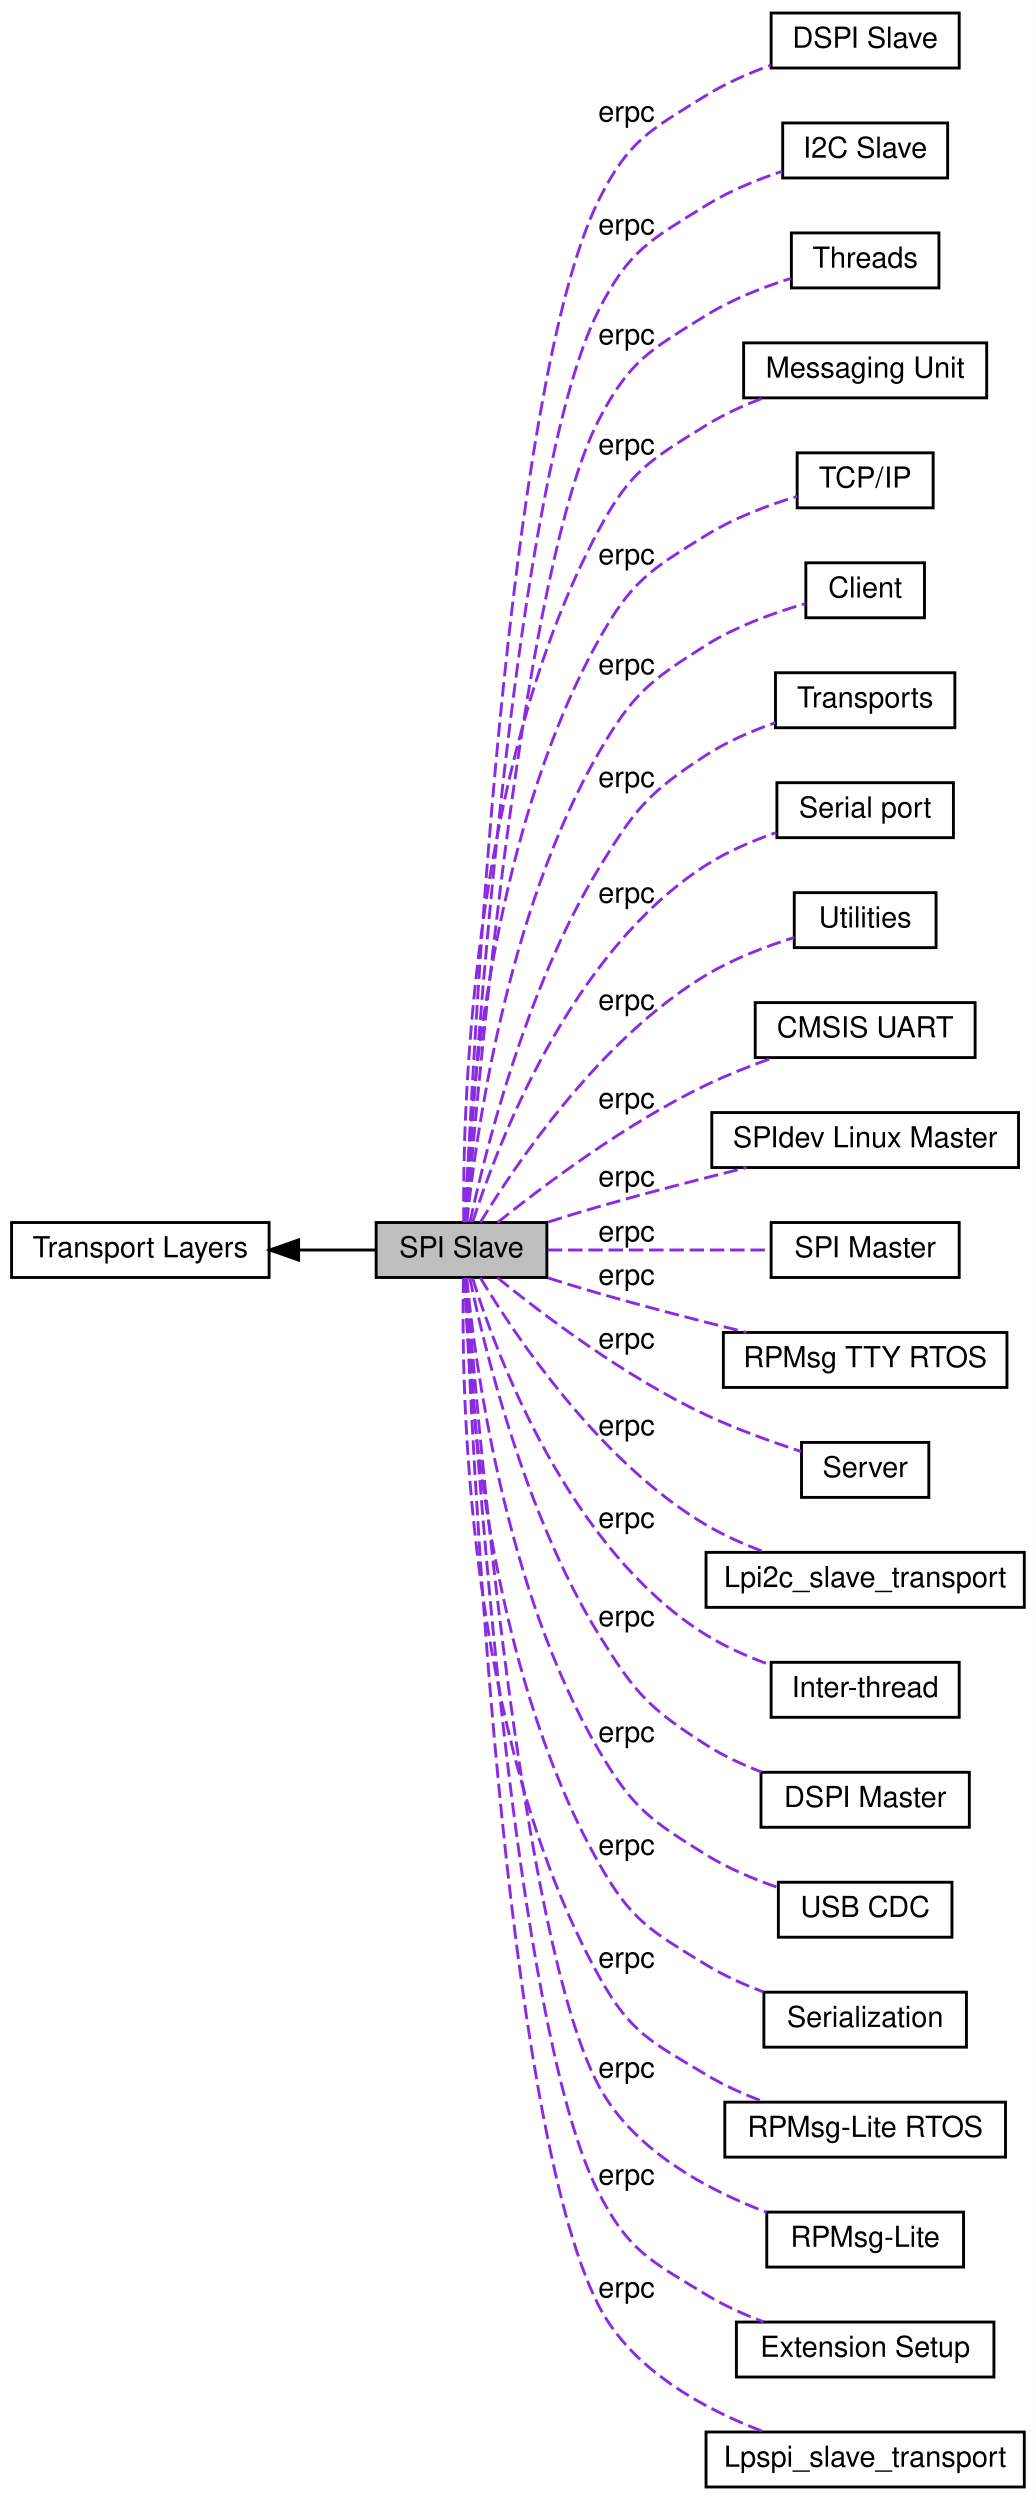
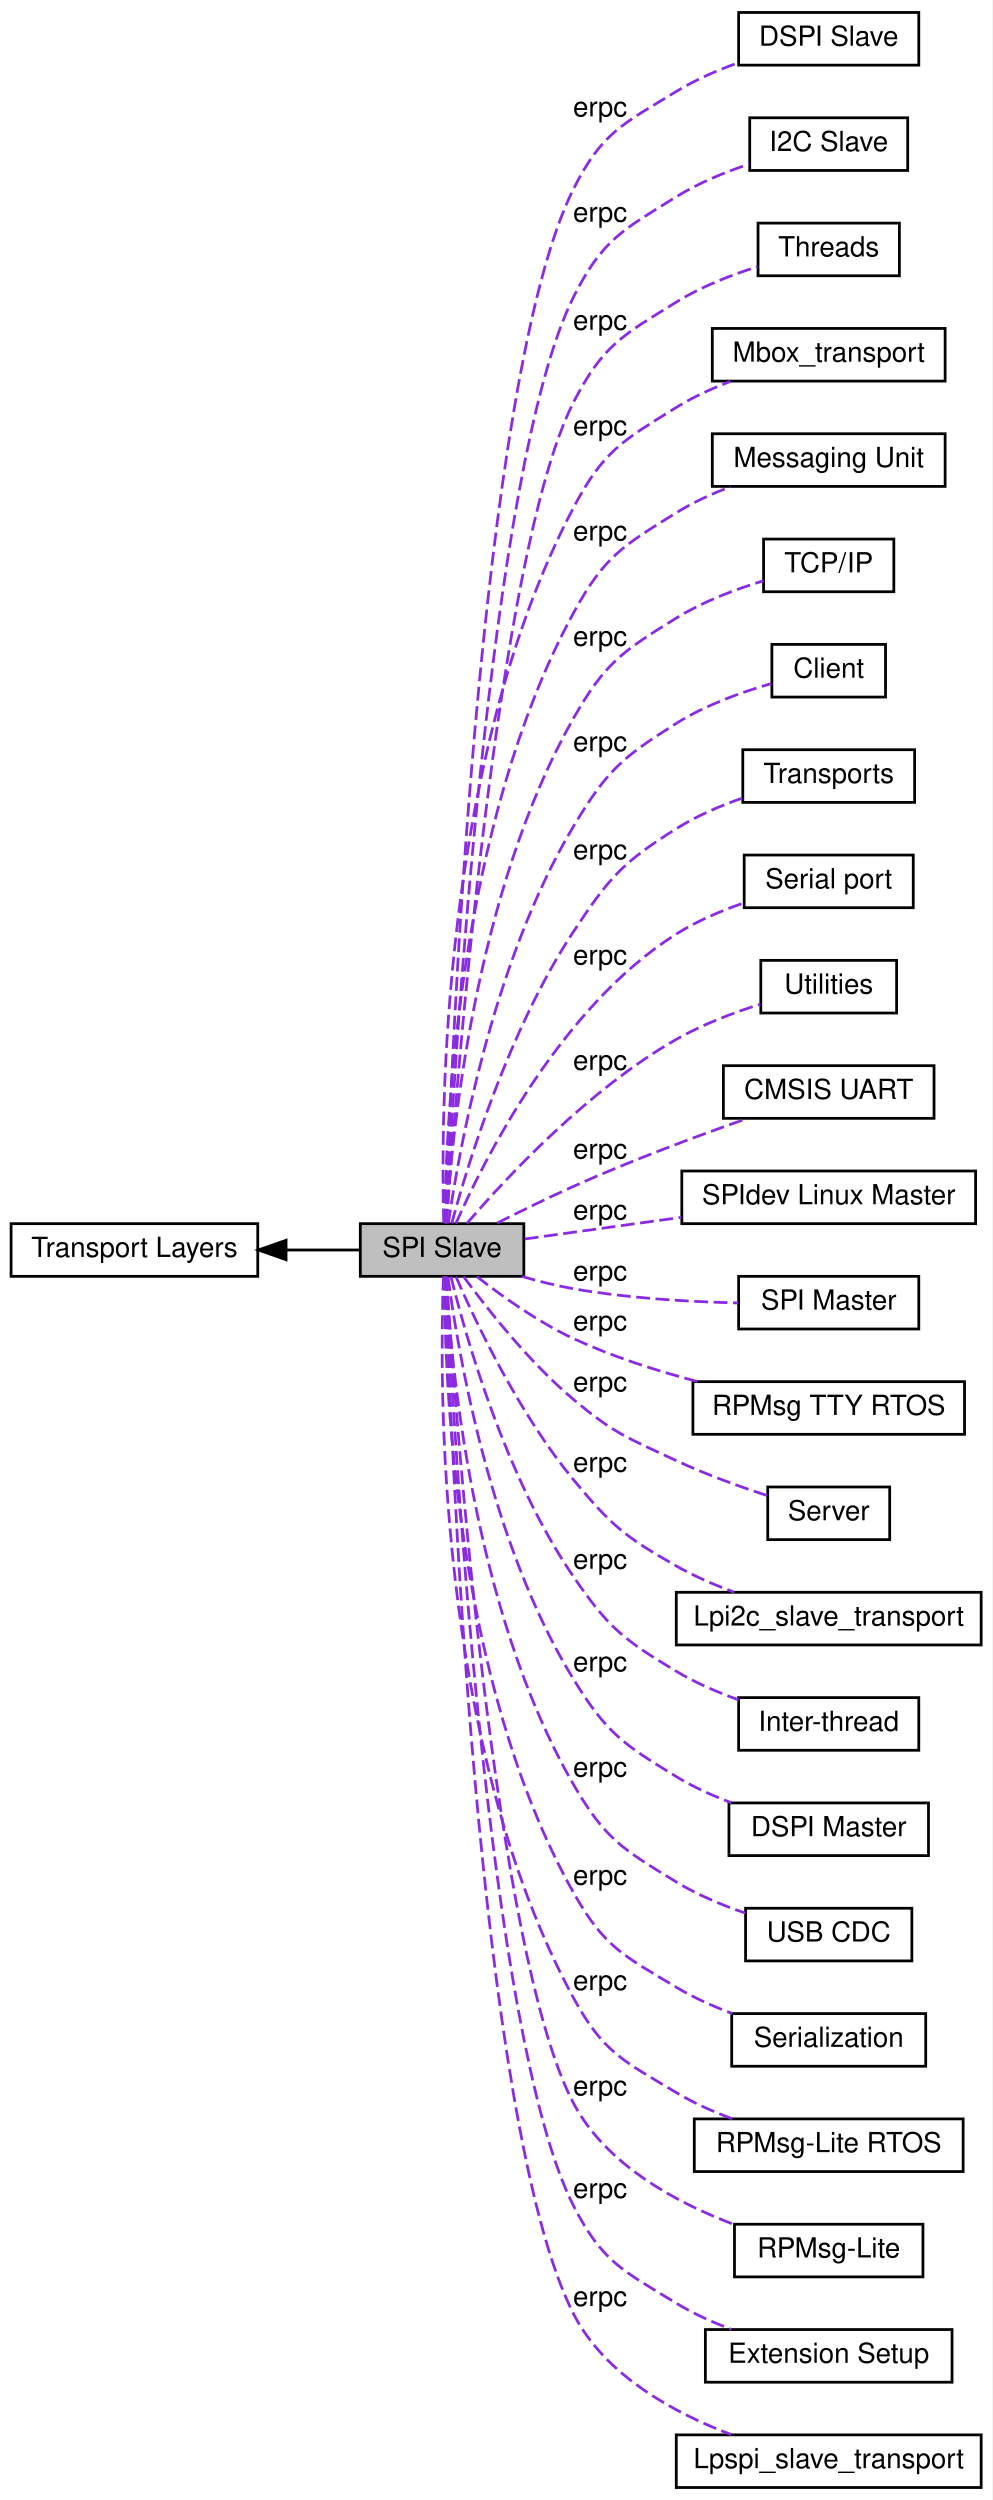
- <svg xmlns="http://www.w3.org/2000/svg" xmlns:xlink="http://www.w3.org/1999/xlink" width="358pt" height="864pt" viewBox="0.00 0.00 358.00 864.00">
-   <g id="graph0" class="graph" transform="scale(1 1) rotate(0) translate(4 860)">
-     <polygon fill="white" stroke="none" points="-4,4 -4,-860 354,-860 354,4 -4,4" />
+ <svg xmlns="http://www.w3.org/2000/svg" xmlns:xlink="http://www.w3.org/1999/xlink" width="358pt" height="902pt" viewBox="0.00 0.00 358.00 902.00">
+   <g id="graph0" class="graph" transform="scale(1 1) rotate(0) translate(4 898)">
+     <polygon fill="white" stroke="none" points="-4,4 -4,-898 354,-898 354,4 -4,4" />
    <g id="node1" class="node">
      <g id="a_node1">
        <a xlink:href="group__transports.html" target="_top" xlink:title="Transport layer classes. ">
-           <polygon fill="white" stroke="black" points="0,-418.5 0,-437.5 89,-437.5 89,-418.5 0,-418.5" />
-           <text text-anchor="middle" x="44.5" y="-425.5" font-family="Helvetica,sans-Serif" font-size="10.00">Transport Layers</text>
-         </a>
-       </g>
-     </g>
-     <g id="node11" class="node">
-       <polygon fill="#bfbfbf" stroke="black" points="126,-418.5 126,-437.5 185,-437.5 185,-418.5 126,-418.5" />
-       <text text-anchor="middle" x="155.5" y="-425.5" font-family="Helvetica,sans-Serif" font-size="10.00">SPI Slave</text>
+           <polygon fill="white" stroke="black" points="0,-437.5 0,-456.5 89,-456.5 89,-437.5 0,-437.5" />
+           <text text-anchor="middle" x="44.5" y="-444.5" font-family="Helvetica,sans-Serif" font-size="10.00">Transport Layers</text>
+         </a>
+       </g>
+     </g>
+     <g id="node12" class="node">
+       <polygon fill="#bfbfbf" stroke="black" points="126,-437.5 126,-456.5 185,-456.5 185,-437.5 126,-437.5" />
+       <text text-anchor="middle" x="155.5" y="-444.5" font-family="Helvetica,sans-Serif" font-size="10.00">SPI Slave</text>
    </g>
    <g id="edge1" class="edge">
-       <path fill="none" stroke="black" d="M99.43,-428C108.541,-428 117.673,-428 125.808,-428" />
-       <polygon fill="black" stroke="black" points="99.207,-424.5 89.206,-428 99.206,-431.5 99.207,-424.5" />
+       <path fill="none" stroke="black" d="M99.43,-447C108.541,-447 117.673,-447 125.808,-447" />
+       <polygon fill="black" stroke="black" points="99.207,-443.5 89.206,-447 99.206,-450.5 99.207,-443.5" />
    </g>
    <g id="node2" class="node">
      <g id="a_node2">
        <a xlink:href="group__dspi__slave__transport.html" target="_top" xlink:title="MCUXpressoSDK DSPI slave driver transport. ">
-           <polygon fill="white" stroke="black" points="262.5,-836.5 262.5,-855.5 327.5,-855.5 327.5,-836.5 262.5,-836.5" />
-           <text text-anchor="middle" x="295" y="-843.5" font-family="Helvetica,sans-Serif" font-size="10.00">DSPI Slave</text>
+           <polygon fill="white" stroke="black" points="262.5,-874.5 262.5,-893.5 327.5,-893.5 327.5,-874.5 262.5,-874.5" />
+           <text text-anchor="middle" x="295" y="-881.5" font-family="Helvetica,sans-Serif" font-size="10.00">DSPI Slave</text>
        </a>
      </g>
    </g>
    <g id="node3" class="node">
      <g id="a_node3">
        <a xlink:href="group__i2c__slave__transport.html" target="_top" xlink:title="MCUXpressoSDK I2C slave driver transport. ">
-           <polygon fill="white" stroke="black" points="266.5,-798.5 266.5,-817.5 323.5,-817.5 323.5,-798.5 266.5,-798.5" />
-           <text text-anchor="middle" x="295" y="-805.5" font-family="Helvetica,sans-Serif" font-size="10.00">I2C Slave</text>
+           <polygon fill="white" stroke="black" points="266.5,-836.5 266.5,-855.5 323.5,-855.5 323.5,-836.5 266.5,-836.5" />
+           <text text-anchor="middle" x="295" y="-843.5" font-family="Helvetica,sans-Serif" font-size="10.00">I2C Slave</text>
        </a>
      </g>
    </g>
    <g id="node4" class="node">
      <g id="a_node4">
        <a xlink:href="group__port__threads.html" target="_top" xlink:title="Threading model. ">
-           <polygon fill="white" stroke="black" points="269.5,-760.5 269.5,-779.5 320.5,-779.5 320.5,-760.5 269.5,-760.5" />
-           <text text-anchor="middle" x="295" y="-767.5" font-family="Helvetica,sans-Serif" font-size="10.00">Threads</text>
+           <polygon fill="white" stroke="black" points="269.5,-798.5 269.5,-817.5 320.5,-817.5 320.5,-798.5 269.5,-798.5" />
+           <text text-anchor="middle" x="295" y="-805.5" font-family="Helvetica,sans-Serif" font-size="10.00">Threads</text>
        </a>
      </g>
    </g>
    <g id="node5" class="node">
      <g id="a_node5">
+         <a xlink:href="group__mbox__transport.html" target="_top" xlink:title="Mbox_transport">
+           <polygon fill="white" stroke="black" points="253,-760.5 253,-779.5 337,-779.5 337,-760.5 253,-760.5" />
+           <text text-anchor="middle" x="295" y="-767.5" font-family="Helvetica,sans-Serif" font-size="10.00">Mbox_transport</text>
+         </a>
+       </g>
+     </g>
+     <g id="node6" class="node">
+       <g id="a_node6">
        <a xlink:href="group__mu__transport.html" target="_top" xlink:title="Messaging Unit transport. ">
          <polygon fill="white" stroke="black" points="253,-722.5 253,-741.5 337,-741.5 337,-722.5 253,-722.5" />
          <text text-anchor="middle" x="295" y="-729.5" font-family="Helvetica,sans-Serif" font-size="10.00">Messaging Unit</text>
        </a>
      </g>
    </g>
-     <g id="node6" class="node">
-       <g id="a_node6">
+     <g id="node7" class="node">
+       <g id="a_node7">
        <a xlink:href="group__tcp__transport.html" target="_top" xlink:title="Simple TCP/IP transport. ">
          <polygon fill="white" stroke="black" points="271.5,-684.5 271.5,-703.5 318.5,-703.5 318.5,-684.5 271.5,-684.5" />
          <text text-anchor="middle" x="295" y="-691.5" font-family="Helvetica,sans-Serif" font-size="10.00">TCP/IP</text>
        </a>
      </g>
    </g>
-     <g id="node7" class="node">
-       <g id="a_node7">
+     <g id="node8" class="node">
+       <g id="a_node8">
        <a xlink:href="group__infra__client.html" target="_top" xlink:title="Client classes. ">
          <polygon fill="white" stroke="black" points="274.5,-646.5 274.5,-665.5 315.5,-665.5 315.5,-646.5 274.5,-646.5" />
          <text text-anchor="middle" x="295" y="-653.5" font-family="Helvetica,sans-Serif" font-size="10.00">Client</text>
        </a>
      </g>
    </g>
-     <g id="node8" class="node">
-       <g id="a_node8">
+     <g id="node9" class="node">
+       <g id="a_node9">
        <a xlink:href="group__infra__transport.html" target="_top" xlink:title="Superclasses for building transports. ">
          <polygon fill="white" stroke="black" points="264,-608.5 264,-627.5 326,-627.5 326,-608.5 264,-608.5" />
          <text text-anchor="middle" x="295" y="-615.5" font-family="Helvetica,sans-Serif" font-size="10.00">Transports</text>
        </a>
      </g>
    </g>
-     <g id="node9" class="node">
-       <g id="a_node9">
+     <g id="node10" class="node">
+       <g id="a_node10">
        <a xlink:href="group__serial__transport.html" target="_top" xlink:title="POSIX and Win32 serial port transport. ">
          <polygon fill="white" stroke="black" points="264.5,-570.5 264.5,-589.5 325.5,-589.5 325.5,-570.5 264.5,-570.5" />
          <text text-anchor="middle" x="295" y="-577.5" font-family="Helvetica,sans-Serif" font-size="10.00">Serial port</text>
        </a>
      </g>
    </g>
-     <g id="node10" class="node">
-       <g id="a_node10">
+     <g id="node11" class="node">
+       <g id="a_node11">
        <a xlink:href="group__infra__utility.html" target="_top" xlink:title="Utility code used by the infrastructure. ">
          <polygon fill="white" stroke="black" points="270.5,-532.5 270.5,-551.5 319.5,-551.5 319.5,-532.5 270.5,-532.5" />
          <text text-anchor="middle" x="295" y="-539.5" font-family="Helvetica,sans-Serif" font-size="10.00">Utilities</text>
        </a>
      </g>
    </g>
    <g id="edge10" class="edge">
-       <path fill="none" stroke="blueviolet" stroke-dasharray="5,2" d="M156.886,-437.752C159.035,-488.889 170.634,-726.203 203,-791 213.253,-811.526 220.5,-814.91 240,-827 246.842,-831.242 254.76,-834.702 262.389,-837.45" />
+       <path fill="none" stroke="blueviolet" stroke-dasharray="5,2" d="M156.79,-456.597C158.508,-509.083 168.472,-761.518 203,-830 213.191,-850.212 220.678,-853.207 240,-865 246.871,-869.194 254.801,-872.636 262.43,-875.382" />
+       <text text-anchor="middle" x="212.5" y="-856" font-family="Helvetica,sans-Serif" font-size="10.00">erpc</text>
+     </g>
+     <g id="edge11" class="edge">
+       <path fill="none" stroke="blueviolet" stroke-dasharray="5,2" d="M156.954,-456.565C159.409,-505.699 172.154,-729.78 203,-791 213.324,-811.49 220.5,-814.91 240,-827 248.024,-831.975 257.529,-835.874 266.311,-838.811" />
      <text text-anchor="middle" x="212.5" y="-818" font-family="Helvetica,sans-Serif" font-size="10.00">erpc</text>
    </g>
-     <g id="edge11" class="edge">
-       <path fill="none" stroke="blueviolet" stroke-dasharray="5,2" d="M157.044,-437.66C159.854,-485.327 173.731,-695.467 203,-753 213.403,-773.45 220.5,-776.91 240,-789 248.024,-793.975 257.529,-797.874 266.311,-800.811" />
+     <g id="edge8" class="edge">
+       <path fill="none" stroke="blueviolet" stroke-dasharray="5,2" d="M157.143,-456.701C160.318,-502.732 175.294,-699.12 203,-753 213.492,-773.404 220.5,-776.91 240,-789 248.953,-794.551 259.75,-798.763 269.329,-801.793" />
      <text text-anchor="middle" x="212.5" y="-779" font-family="Helvetica,sans-Serif" font-size="10.00">erpc</text>
    </g>
-     <g id="edge8" class="edge">
-       <path fill="none" stroke="blueviolet" stroke-dasharray="5,2" d="M157.251,-437.684C160.802,-481.915 176.843,-664.74 203,-715 213.592,-735.353 220.5,-738.91 240,-751 248.953,-756.551 259.75,-760.763 269.329,-763.793" />
+     <g id="edge15" class="edge">
+       <path fill="none" stroke="blueviolet" stroke-dasharray="5,2" d="M156.094,-456.943C155.02,-493.626 154.965,-623.948 203,-715 213.706,-735.293 220.5,-738.91 240,-751 245.997,-754.718 252.821,-757.836 259.553,-760.399" />
      <text text-anchor="middle" x="212.5" y="-741" font-family="Helvetica,sans-Serif" font-size="10.00">erpc</text>
    </g>
-     <g id="edge15" class="edge">
-       <path fill="none" stroke="blueviolet" stroke-dasharray="5,2" d="M156.271,-437.719C155.857,-472.459 157.932,-592.883 203,-677 213.836,-697.224 220.5,-700.91 240,-713 245.997,-716.718 252.821,-719.836 259.553,-722.399" />
+     <g id="edge16" class="edge">
+       <path fill="none" stroke="blueviolet" stroke-dasharray="5,2" d="M156.469,-456.892C156.769,-490.142 161.063,-600.105 203,-677 213.986,-697.143 220.5,-700.91 240,-713 245.997,-716.718 252.821,-719.836 259.553,-722.399" />
      <text text-anchor="middle" x="212.5" y="-703" font-family="Helvetica,sans-Serif" font-size="10.00">erpc</text>
    </g>
-     <g id="edge22" class="edge">
-       <path fill="none" stroke="blueviolet" stroke-dasharray="5,2" d="M156.691,-437.511C157.694,-468.542 163.952,-568.864 203,-639 214.161,-659.046 220.5,-662.91 240,-675 249.629,-680.97 261.391,-685.391 271.476,-688.458" />
+     <g id="edge23" class="edge">
+       <path fill="none" stroke="blueviolet" stroke-dasharray="5,2" d="M156.982,-456.885C158.806,-486.468 167.146,-576.14 203,-639 214.368,-658.93 220.5,-662.91 240,-675 249.629,-680.97 261.391,-685.391 271.476,-688.458" />
      <text text-anchor="middle" x="212.5" y="-665" font-family="Helvetica,sans-Serif" font-size="10.00">erpc</text>
    </g>
    <g id="edge2" class="edge">
-       <path fill="none" stroke="blueviolet" stroke-dasharray="5,2" d="M157.352,-437.606C160.114,-464.814 170.612,-544.047 203,-600 214.651,-620.127 220.319,-624.61 240,-637 250.513,-643.618 263.634,-648.304 274.31,-651.365" />
+       <path fill="none" stroke="blueviolet" stroke-dasharray="5,2" d="M157.762,-456.617C161.4,-481.771 173.586,-550.954 203,-600 214.961,-619.944 220.319,-624.61 240,-637 250.513,-643.618 263.634,-648.304 274.31,-651.365" />
      <text text-anchor="middle" x="212.5" y="-627" font-family="Helvetica,sans-Serif" font-size="10.00">erpc</text>
    </g>
    <g id="edge4" class="edge">
-       <path fill="none" stroke="blueviolet" stroke-dasharray="5,2" d="M158.416,-437.553C163.245,-460.15 177.393,-518.13 203,-560 215.466,-580.383 219.95,-586.006 240,-599 247.256,-603.702 255.817,-607.403 263.958,-610.24" />
+       <path fill="none" stroke="blueviolet" stroke-dasharray="5,2" d="M158.954,-456.559C164.517,-477.096 179.46,-526.446 203,-562 215.839,-581.391 220.319,-586.61 240,-599 247.233,-603.554 255.7,-607.192 263.757,-610.016" />
      <text text-anchor="middle" x="212.5" y="-588" font-family="Helvetica,sans-Serif" font-size="10.00">erpc</text>
    </g>
-     <g id="edge19" class="edge">
-       <path fill="none" stroke="blueviolet" stroke-dasharray="5,2" d="M159.395,-437.778C167.444,-463.068 192.672,-530.762 240,-561 247.37,-565.709 256.054,-569.425 264.278,-572.275" />
-       <text text-anchor="middle" x="212.5" y="-548" font-family="Helvetica,sans-Serif" font-size="10.00">erpc</text>
+     <g id="edge20" class="edge">
+       <path fill="none" stroke="blueviolet" stroke-dasharray="5,2" d="M160.48,-456.553C170.319,-478.883 198.062,-534.598 240,-561 247.401,-565.659 256.095,-569.361 264.318,-572.212" />
+       <text text-anchor="middle" x="212.5" y="-550" font-family="Helvetica,sans-Serif" font-size="10.00">erpc</text>
    </g>
    <g id="edge5" class="edge">
-       <path fill="none" stroke="blueviolet" stroke-dasharray="5,2" d="M162.03,-437.558C173.758,-456.928 203.102,-500.845 240,-523 249.372,-528.628 260.661,-532.927 270.488,-536.001" />
-       <text text-anchor="middle" x="212.5" y="-511" font-family="Helvetica,sans-Serif" font-size="10.00">erpc</text>
-     </g>
-     <g id="node12" class="node">
-       <g id="a_node12">
+       <path fill="none" stroke="blueviolet" stroke-dasharray="5,2" d="M164.487,-456.633C178.277,-472.666 208.15,-504.855 240,-523 249.412,-528.362 260.599,-532.603 270.343,-535.705" />
+       <text text-anchor="middle" x="212.5" y="-512" font-family="Helvetica,sans-Serif" font-size="10.00">erpc</text>
+     </g>
+     <g id="node13" class="node">
+       <g id="a_node13">
        <a xlink:href="group__uart__transport.html" target="_top" xlink:title="CMSIS UART driver transport. ">
          <polygon fill="white" stroke="black" points="257,-494.5 257,-513.5 333,-513.5 333,-494.5 257,-494.5" />
          <text text-anchor="middle" x="295" y="-501.5" font-family="Helvetica,sans-Serif" font-size="10.00">CMSIS UART</text>
        </a>
      </g>
    </g>
-     <g id="edge23" class="edge">
-       <path fill="none" stroke="blueviolet" stroke-dasharray="5,2" d="M167.97,-437.518C183.455,-449.957 212.305,-471.716 240,-485 247.348,-488.525 255.529,-491.741 263.256,-494.484" />
-       <text text-anchor="middle" x="212.5" y="-477" font-family="Helvetica,sans-Serif" font-size="10.00">erpc</text>
-     </g>
-     <g id="node13" class="node">
-       <g id="a_node13">
+     <g id="edge24" class="edge">
+       <path fill="none" stroke="blueviolet" stroke-dasharray="5,2" d="M175.353,-456.721C183.748,-460.947 193.799,-465.866 203,-470 223.461,-479.192 247.224,-488.01 265.335,-494.362" />
+       <text text-anchor="middle" x="212.5" y="-480" font-family="Helvetica,sans-Serif" font-size="10.00">erpc</text>
+     </g>
+     <g id="node14" class="node">
+       <g id="a_node14">
        <a xlink:href="group__spidev__master__transport.html" target="_top" xlink:title="SPIdev Linux transport. ">
          <polygon fill="white" stroke="black" points="242,-456.5 242,-475.5 348,-475.5 348,-456.5 242,-456.5" />
          <text text-anchor="middle" x="295" y="-463.5" font-family="Helvetica,sans-Serif" font-size="10.00">SPIdev Linux Master</text>
        </a>
      </g>
    </g>
-     <g id="edge21" class="edge">
-       <path fill="none" stroke="blueviolet" stroke-dasharray="5,2" d="M185.433,-437.652C191.23,-439.496 197.293,-441.36 203,-443 219.601,-447.77 238.056,-452.533 253.984,-456.478" />
-       <text text-anchor="middle" x="212.5" y="-450" font-family="Helvetica,sans-Serif" font-size="10.00">erpc</text>
-     </g>
-     <g id="node14" class="node">
-       <g id="a_node14">
+     <g id="edge22" class="edge">
+       <path fill="none" stroke="blueviolet" stroke-dasharray="5,2" d="M185.325,-450.983C201.704,-453.246 222.711,-456.149 241.882,-458.798" />
+       <text text-anchor="middle" x="212.5" y="-458" font-family="Helvetica,sans-Serif" font-size="10.00">erpc</text>
+     </g>
+     <g id="node15" class="node">
+       <g id="a_node15">
        <a xlink:href="group__spi__master__transport.html" target="_top" xlink:title="MCUXpressoSDK SPI master driver transport. ">
          <polygon fill="white" stroke="black" points="262.5,-418.5 262.5,-437.5 327.5,-437.5 327.5,-418.5 262.5,-418.5" />
          <text text-anchor="middle" x="295" y="-425.5" font-family="Helvetica,sans-Serif" font-size="10.00">SPI Master</text>
        </a>
      </g>
    </g>
-     <g id="edge20" class="edge">
-       <path fill="none" stroke="blueviolet" stroke-dasharray="5,2" d="M185.325,-428C207.847,-428 239.117,-428 262.335,-428" />
-       <text text-anchor="middle" x="212.5" y="-431" font-family="Helvetica,sans-Serif" font-size="10.00">erpc</text>
-     </g>
-     <g id="node15" class="node">
-       <g id="a_node15">
+     <g id="edge21" class="edge">
+       <path fill="none" stroke="blueviolet" stroke-dasharray="5,2" d="M184.272,-437.468C190.377,-435.703 196.855,-434.078 203,-433 222.481,-429.582 244.633,-428.31 262.204,-427.903" />
+       <text text-anchor="middle" x="212.5" y="-436" font-family="Helvetica,sans-Serif" font-size="10.00">erpc</text>
+     </g>
+     <g id="node16" class="node">
+       <g id="a_node16">
        <a xlink:href="group__rpmsg__tty__rtos__transport.html" target="_top" xlink:title="RPMsg TTY RTOS transport. ">
          <polygon fill="white" stroke="black" points="246,-380.5 246,-399.5 344,-399.5 344,-380.5 246,-380.5" />
          <text text-anchor="middle" x="295" y="-387.5" font-family="Helvetica,sans-Serif" font-size="10.00">RPMsg TTY RTOS</text>
        </a>
      </g>
    </g>
-     <g id="edge18" class="edge">
-       <path fill="none" stroke="blueviolet" stroke-dasharray="5,2" d="M185.433,-418.348C191.23,-416.504 197.293,-414.64 203,-413 219.601,-408.23 238.056,-403.467 253.984,-399.522" />
-       <text text-anchor="middle" x="212.5" y="-416" font-family="Helvetica,sans-Serif" font-size="10.00">erpc</text>
-     </g>
-     <g id="node16" class="node">
-       <g id="a_node16">
+     <g id="edge19" class="edge">
+       <path fill="none" stroke="blueviolet" stroke-dasharray="5,2" d="M168.066,-437.402C177.092,-430.333 190.205,-420.952 203,-415 216.964,-408.504 232.942,-403.408 247.573,-399.559" />
+       <text text-anchor="middle" x="212.5" y="-418" font-family="Helvetica,sans-Serif" font-size="10.00">erpc</text>
+     </g>
+     <g id="node17" class="node">
+       <g id="a_node17">
        <a xlink:href="group__infra__server.html" target="_top" xlink:title="Server classes. ">
          <polygon fill="white" stroke="black" points="273,-342.5 273,-361.5 317,-361.5 317,-342.5 273,-342.5" />
          <text text-anchor="middle" x="295" y="-349.5" font-family="Helvetica,sans-Serif" font-size="10.00">Server</text>
        </a>
      </g>
    </g>
    <g id="edge6" class="edge">
-       <path fill="none" stroke="blueviolet" stroke-dasharray="5,2" d="M167.931,-418.399C183.373,-405.869 212.175,-384.01 240,-371 250.533,-366.075 262.718,-361.683 272.844,-358.366" />
-       <text text-anchor="middle" x="212.5" y="-394" font-family="Helvetica,sans-Serif" font-size="10.00">erpc</text>
-     </g>
-     <g id="node17" class="node">
-       <g id="a_node17">
+       <path fill="none" stroke="blueviolet" stroke-dasharray="5,2" d="M163.263,-437.389C171.67,-425.896 186.889,-406.52 203,-393 217.655,-380.702 222.669,-379.104 240,-371 250.533,-366.075 262.718,-361.683 272.844,-358.366" />
+       <text text-anchor="middle" x="212.5" y="-396" font-family="Helvetica,sans-Serif" font-size="10.00">erpc</text>
+     </g>
+     <g id="node18" class="node">
+       <g id="a_node18">
        <a xlink:href="group__lpi2c__slave__transport.html" target="_top" xlink:title="Lpi2c_slave_transport">
          <polygon fill="white" stroke="black" points="240,-304.5 240,-323.5 350,-323.5 350,-304.5 240,-304.5" />
          <text text-anchor="middle" x="295" y="-311.5" font-family="Helvetica,sans-Serif" font-size="10.00">Lpi2c_slave_transport</text>
        </a>
      </g>
    </g>
    <g id="edge13" class="edge">
-       <path fill="none" stroke="blueviolet" stroke-dasharray="5,2" d="M162.003,-418.396C173.681,-398.944 202.939,-354.881 240,-333 246.247,-329.312 253.323,-326.182 260.246,-323.592" />
-       <text text-anchor="middle" x="212.5" y="-364" font-family="Helvetica,sans-Serif" font-size="10.00">erpc</text>
-     </g>
-     <g id="node18" class="node">
-       <g id="a_node18">
+       <path fill="none" stroke="blueviolet" stroke-dasharray="5,2" d="M160.518,-437.344C167.564,-421.107 183.291,-387.781 203,-364 216.69,-347.482 221.36,-343.62 240,-333 246.476,-329.31 253.793,-326.152 260.901,-323.53" />
+       <text text-anchor="middle" x="212.5" y="-367" font-family="Helvetica,sans-Serif" font-size="10.00">erpc</text>
+     </g>
+     <g id="node19" class="node">
+       <g id="a_node19">
        <a xlink:href="group__itbp__transport.html" target="_top" xlink:title="Simple inter-thread communications transport. ">
          <polygon fill="white" stroke="black" points="262.5,-266.5 262.5,-285.5 327.5,-285.5 327.5,-266.5 262.5,-266.5" />
          <text text-anchor="middle" x="295" y="-273.5" font-family="Helvetica,sans-Serif" font-size="10.00">Inter-thread</text>
        </a>
      </g>
    </g>
    <g id="edge12" class="edge">
-       <path fill="none" stroke="blueviolet" stroke-dasharray="5,2" d="M159.349,-418.148C167.286,-392.681 192.267,-324.595 240,-295 246.842,-290.758 254.76,-287.298 262.389,-284.55" />
+       <path fill="none" stroke="blueviolet" stroke-dasharray="5,2" d="M158.701,-437.428C163.86,-416.391 178.204,-365.128 203,-329 215.638,-310.587 220.853,-306.497 240,-295 246.902,-290.856 254.842,-287.432 262.473,-284.688" />
      <text text-anchor="middle" x="212.5" y="-332" font-family="Helvetica,sans-Serif" font-size="10.00">erpc</text>
    </g>
-     <g id="node19" class="node">
-       <g id="a_node19">
+     <g id="node20" class="node">
+       <g id="a_node20">
        <a xlink:href="group__dspi__master__transport.html" target="_top" xlink:title="MCUXpressoSDK DSPI master driver transport. ">
          <polygon fill="white" stroke="black" points="259,-228.5 259,-247.5 331,-247.5 331,-228.5 259,-228.5" />
          <text text-anchor="middle" x="295" y="-235.5" font-family="Helvetica,sans-Serif" font-size="10.00">DSPI Master</text>
        </a>
      </g>
    </g>
    <g id="edge9" class="edge">
-       <path fill="none" stroke="blueviolet" stroke-dasharray="5,2" d="M158.363,-418.352C163.078,-395.534 176.997,-337.015 203,-295 215.405,-274.956 220.136,-269.691 240,-257 245.863,-253.254 252.556,-250.137 259.189,-247.583" />
-       <text text-anchor="middle" x="212.5" y="-298" font-family="Helvetica,sans-Serif" font-size="10.00">erpc</text>
-     </g>
-     <g id="node20" class="node">
-       <g id="a_node20">
+       <path fill="none" stroke="blueviolet" stroke-dasharray="5,2" d="M157.654,-437.21C161.029,-411.612 172.636,-341.27 203,-292 214.876,-272.73 220.678,-268.793 240,-257 246.108,-253.272 253.052,-250.138 259.878,-247.559" />
+       <text text-anchor="middle" x="212.5" y="-295" font-family="Helvetica,sans-Serif" font-size="10.00">erpc</text>
+     </g>
+     <g id="node21" class="node">
+       <g id="a_node21">
        <a xlink:href="group___u_s_b___c_d_c__transport.html" target="_top" xlink:title="USB CDC transport. ">
          <polygon fill="white" stroke="black" points="265,-190.5 265,-209.5 325,-209.5 325,-190.5 265,-190.5" />
          <text text-anchor="middle" x="295" y="-197.5" font-family="Helvetica,sans-Serif" font-size="10.00">USB CDC</text>
        </a>
      </g>
    </g>
-     <g id="edge24" class="edge">
-       <path fill="none" stroke="blueviolet" stroke-dasharray="5,2" d="M157.299,-418.316C159.924,-390.891 170.093,-311.055 203,-255 214.615,-235.214 220.5,-231.09 240,-219 247.602,-214.287 256.533,-210.539 264.919,-207.661" />
-       <text text-anchor="middle" x="212.5" y="-258" font-family="Helvetica,sans-Serif" font-size="10.00">erpc</text>
-     </g>
-     <g id="node21" class="node">
-       <g id="a_node21">
+     <g id="edge25" class="edge">
+       <path fill="none" stroke="blueviolet" stroke-dasharray="5,2" d="M156.904,-437.46C158.526,-408.094 166.39,-317.234 203,-254 214.342,-234.41 220.678,-230.793 240,-219 247.635,-214.34 256.576,-210.609 264.961,-207.728" />
+       <text text-anchor="middle" x="212.5" y="-257" font-family="Helvetica,sans-Serif" font-size="10.00">erpc</text>
+     </g>
+     <g id="node22" class="node">
+       <g id="a_node22">
        <a xlink:href="group__infra__codec.html" target="_top" xlink:title="Classes used for message serialization. ">
          <polygon fill="white" stroke="black" points="260,-152.5 260,-171.5 330,-171.5 330,-152.5 260,-152.5" />
          <text text-anchor="middle" x="295" y="-159.5" font-family="Helvetica,sans-Serif" font-size="10.00">Serialization</text>
        </a>
      </g>
    </g>
    <g id="edge3" class="edge">
-       <path fill="none" stroke="blueviolet" stroke-dasharray="5,2" d="M156.64,-418.422C157.485,-387.177 163.316,-286.195 203,-216 214.14,-196.295 220.678,-192.793 240,-181 246.108,-177.272 253.052,-174.138 259.878,-171.559" />
-       <text text-anchor="middle" x="212.5" y="-219" font-family="Helvetica,sans-Serif" font-size="10.00">erpc</text>
-     </g>
-     <g id="node22" class="node">
-       <g id="a_node22">
+       <path fill="none" stroke="blueviolet" stroke-dasharray="5,2" d="M156.363,-437.441C156.294,-404.327 159.474,-292.321 203,-215 213.955,-195.539 220.853,-192.497 240,-181 246.22,-177.265 253.283,-174.116 260.204,-171.521" />
+       <text text-anchor="middle" x="212.5" y="-218" font-family="Helvetica,sans-Serif" font-size="10.00">erpc</text>
+     </g>
+     <g id="node23" class="node">
+       <g id="a_node23">
        <a xlink:href="group__rpmsg__lite__rtos__transport.html" target="_top" xlink:title="RPMsg-Lite zero copy transport using RTOS API. ">
          <polygon fill="white" stroke="black" points="246.5,-114.5 246.5,-133.5 343.5,-133.5 343.5,-114.5 246.5,-114.5" />
          <text text-anchor="middle" x="295" y="-121.5" font-family="Helvetica,sans-Serif" font-size="10.00">RPMsg-Lite RTOS</text>
        </a>
      </g>
    </g>
-     <g id="edge16" class="edge">
-       <path fill="none" stroke="blueviolet" stroke-dasharray="5,2" d="M156.167,-418.158C155.402,-382.987 156.438,-261.147 203,-177 213.813,-157.459 220.853,-154.497 240,-143 246.22,-139.265 253.283,-136.116 260.204,-133.521" />
+     <g id="edge17" class="edge">
+       <path fill="none" stroke="blueviolet" stroke-dasharray="5,2" d="M156.009,-437.442C154.558,-401.031 153.143,-268.461 203,-177 213.689,-157.391 220.853,-154.497 240,-143 246.22,-139.265 253.283,-136.116 260.204,-133.521" />
      <text text-anchor="middle" x="212.5" y="-180" font-family="Helvetica,sans-Serif" font-size="10.00">erpc</text>
    </g>
-     <g id="node23" class="node">
-       <g id="a_node23">
+     <g id="node24" class="node">
+       <g id="a_node24">
        <a xlink:href="group__rpmsg__lite__transport.html" target="_top" xlink:title="RPMsg-Lite zero copy transport. ">
          <polygon fill="white" stroke="black" points="261,-76.5 261,-95.5 329,-95.5 329,-76.5 261,-76.5" />
          <text text-anchor="middle" x="295" y="-83.5" font-family="Helvetica,sans-Serif" font-size="10.00">RPMsg-Lite</text>
        </a>
      </g>
    </g>
-     <g id="edge17" class="edge">
-       <path fill="none" stroke="blueviolet" stroke-dasharray="5,2" d="M157.211,-418.232C160.588,-373.617 175.974,-189.236 203,-139 214.867,-116.942 240.094,-103.314 260.984,-95.411" />
+     <g id="edge18" class="edge">
+       <path fill="none" stroke="blueviolet" stroke-dasharray="5,2" d="M157.104,-437.219C160.099,-390.809 174.373,-192.835 203,-139 214.76,-116.885 239.995,-103.261 260.914,-95.374" />
      <text text-anchor="middle" x="212.5" y="-142" font-family="Helvetica,sans-Serif" font-size="10.00">erpc</text>
    </g>
-     <g id="node24" class="node">
-       <g id="a_node24">
+     <g id="node25" class="node">
+       <g id="a_node25">
        <a xlink:href="group__port__setup__extensions.html" target="_top" xlink:title="Extension setup functions. ">
          <polygon fill="white" stroke="black" points="250.5,-38.5 250.5,-57.5 339.5,-57.5 339.5,-38.5 250.5,-38.5" />
          <text text-anchor="middle" x="295" y="-45.5" font-family="Helvetica,sans-Serif" font-size="10.00">Extension Setup</text>
        </a>
      </g>
    </g>
    <g id="edge7" class="edge">
-       <path fill="none" stroke="blueviolet" stroke-dasharray="5,2" d="M157.025,-418.302C159.743,-370.449 173.25,-159.505 203,-102 213.401,-81.895 220.678,-78.793 240,-67 246.108,-63.272 253.052,-60.138 259.878,-57.559" />
+       <path fill="none" stroke="blueviolet" stroke-dasharray="5,2" d="M156.935,-437.399C159.296,-388.082 171.646,-163.182 203,-102 213.324,-81.855 220.678,-78.793 240,-67 246.108,-63.272 253.052,-60.138 259.878,-57.559" />
      <text text-anchor="middle" x="212.5" y="-105" font-family="Helvetica,sans-Serif" font-size="10.00">erpc</text>
    </g>
-     <g id="node25" class="node">
-       <g id="a_node25">
+     <g id="node26" class="node">
+       <g id="a_node26">
        <a xlink:href="group__lpspi__slave__transport.html" target="_top" xlink:title="Lpspi_slave_transport">
          <polygon fill="white" stroke="black" points="240,-0.5 240,-19.5 350,-19.5 350,-0.5 240,-0.5" />
          <text text-anchor="middle" x="295" y="-7.5" font-family="Helvetica,sans-Serif" font-size="10.00">Lpspi_slave_transport</text>
        </a>
      </g>
    </g>
    <g id="edge14" class="edge">
-       <path fill="none" stroke="blueviolet" stroke-dasharray="5,2" d="M156.847,-418.177C158.799,-366.673 169.555,-127.689 203,-63 214.336,-41.075 239.022,-27.535 259.826,-19.634" />
+       <path fill="none" stroke="blueviolet" stroke-dasharray="5,2" d="M156.771,-437.37C158.387,-384.702 167.899,-131.411 203,-63 214.267,-41.04 238.958,-27.502 259.78,-19.611" />
      <text text-anchor="middle" x="212.5" y="-66" font-family="Helvetica,sans-Serif" font-size="10.00">erpc</text>
    </g>
  </g>
</svg>
